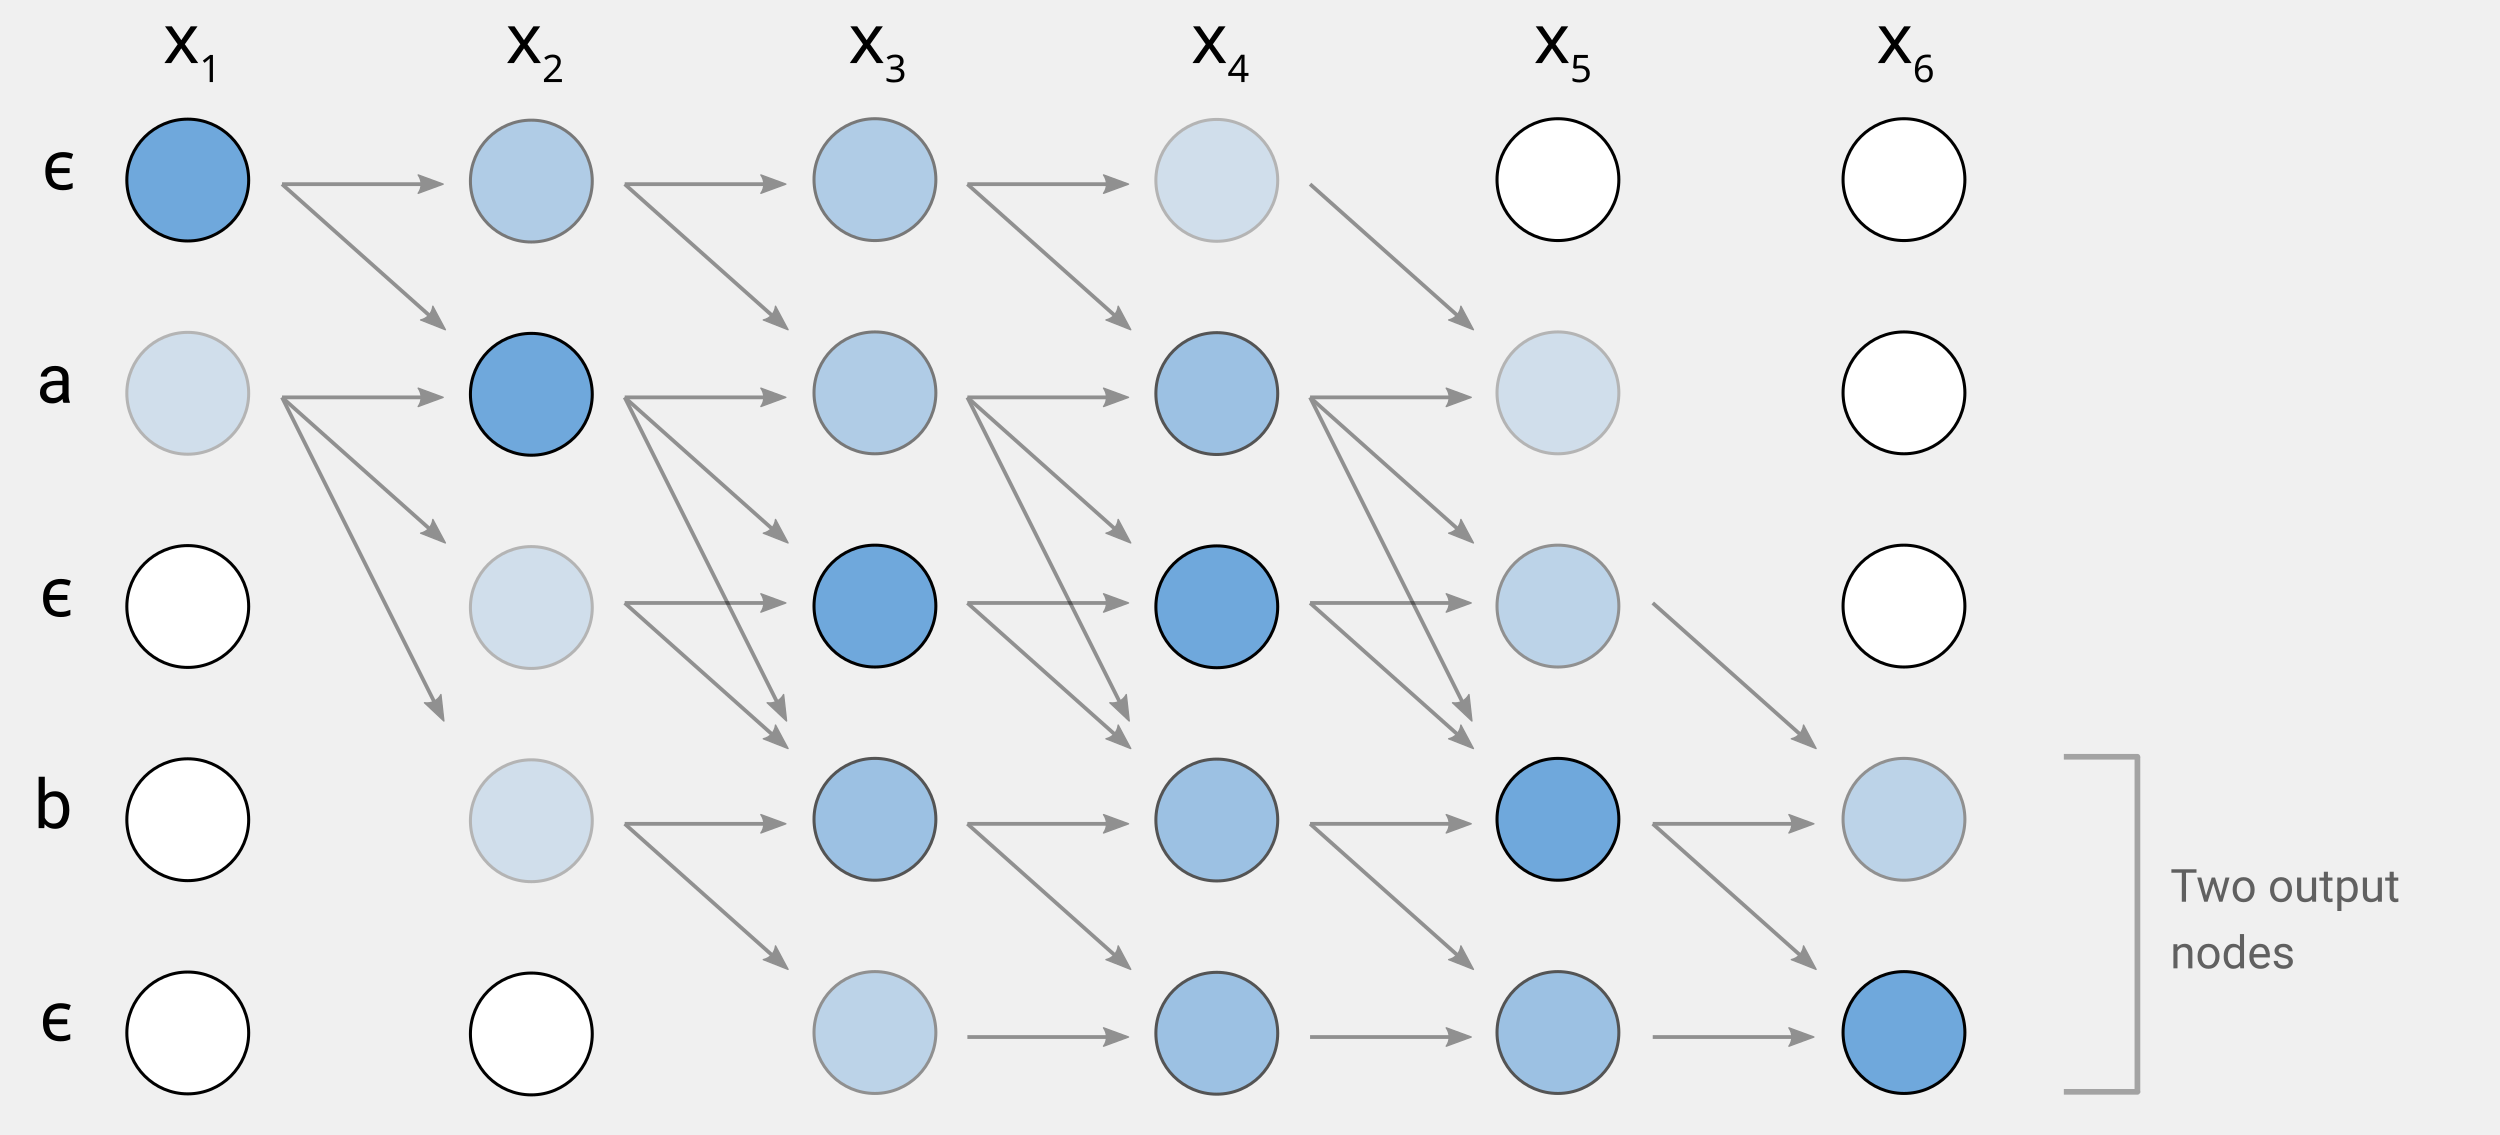
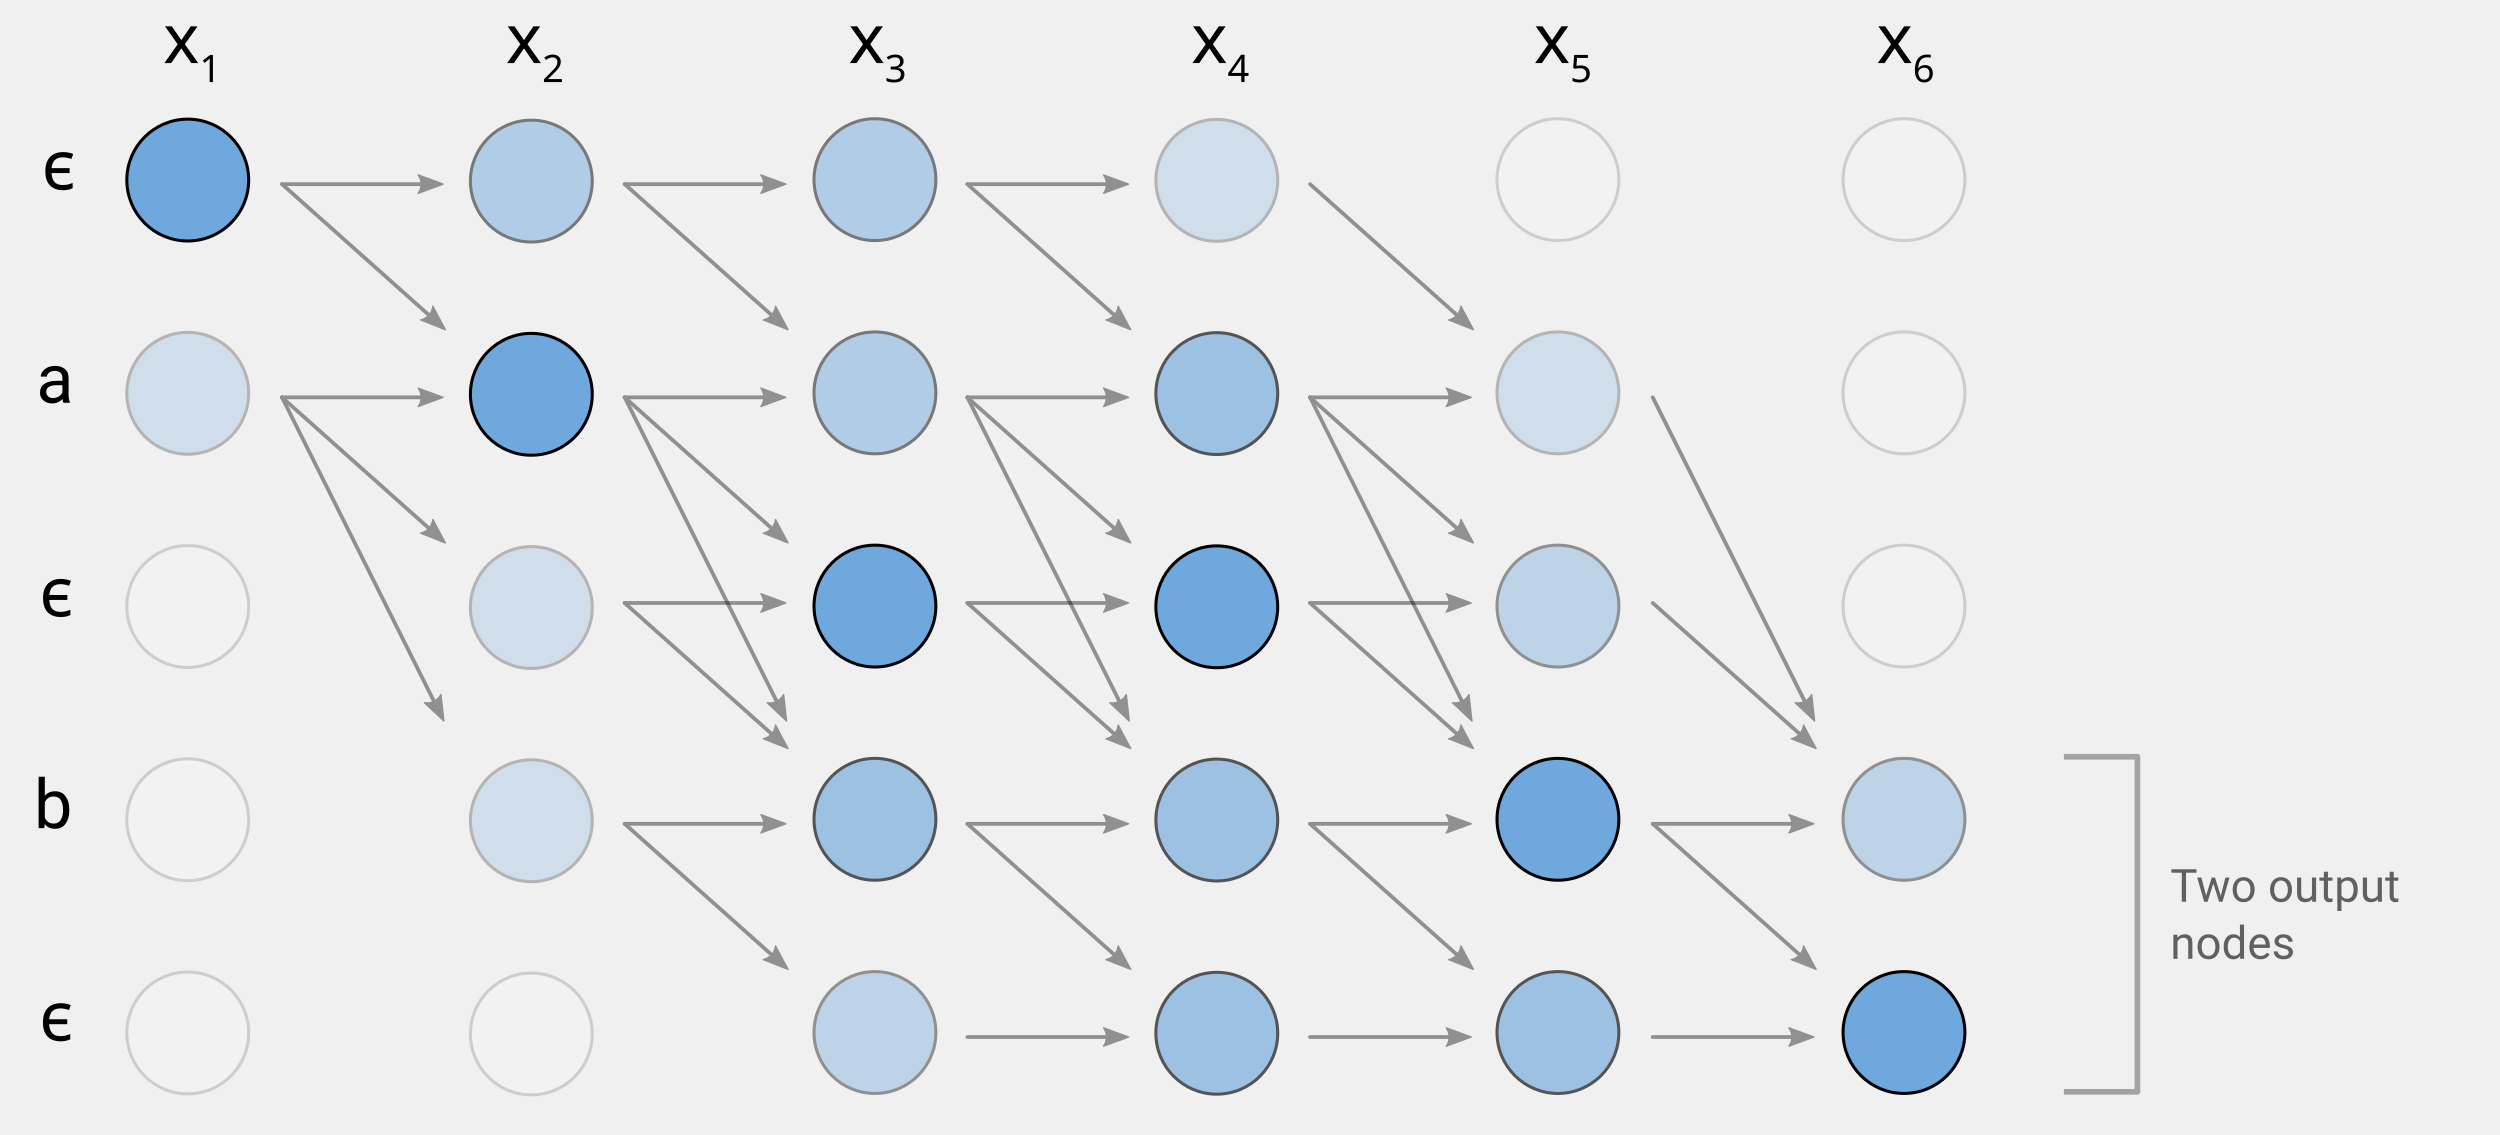
<svg xmlns="http://www.w3.org/2000/svg" height="297.957" width="656.59" id="svg" version="1.1">
  <defs id="defs4">
+     <marker orient="auto" refY="0" refX="0" id="marker6988" style="overflow:visible">
+       <path id="path6986" style="fill:#000000;fill-opacity:1;fill-rule:evenodd;stroke:#000000;stroke-width:0.625;stroke-linejoin:round;stroke-opacity:1" d="M 8.719,4.034 -2.207,0.016 8.719,-4.002 c -1.745,2.372 -1.735,5.617 -6e-7,8.035 z" transform="scale(-0.6)" />
+     </marker>
+     <marker orient="auto" refY="0" refX="0" id="marker6720" style="overflow:visible">
+       <path id="path6718" style="fill:#000000;fill-opacity:1;fill-rule:evenodd;stroke:#000000;stroke-width:0.625;stroke-linejoin:round;stroke-opacity:1" d="M 8.719,4.034 -2.207,0.016 8.719,-4.002 c -1.745,2.372 -1.735,5.617 -6e-7,8.035 z" transform="scale(-0.6)" />
+     </marker>
+     <marker style="overflow:visible" id="marker6458" refX="0" refY="0" orient="auto">
+       <path transform="scale(-0.6)" d="M 8.719,4.034 -2.207,0.016 8.719,-4.002 c -1.745,2.372 -1.735,5.617 -6e-7,8.035 z" style="fill:#000000;fill-opacity:1;fill-rule:evenodd;stroke:#000000;stroke-width:0.625;stroke-linejoin:round;stroke-opacity:1" id="path6456" />
+     </marker>
+     <marker orient="auto" refY="0" refX="0" id="marker6202" style="overflow:visible">
+       <path id="path6200" style="fill:#000000;fill-opacity:1;fill-rule:evenodd;stroke:#000000;stroke-width:0.625;stroke-linejoin:round;stroke-opacity:1" d="M 8.719,4.034 -2.207,0.016 8.719,-4.002 c -1.745,2.372 -1.735,5.617 -6e-7,8.035 z" transform="scale(-0.6)" />
+     </marker>
+     <marker orient="auto" refY="0" refX="0" id="marker5952" style="overflow:visible">
+       <path id="path5950" style="fill:#000000;fill-opacity:1;fill-rule:evenodd;stroke:#000000;stroke-width:0.625;stroke-linejoin:round;stroke-opacity:1" d="M 8.719,4.034 -2.207,0.016 8.719,-4.002 c -1.745,2.372 -1.735,5.617 -6e-7,8.035 z" transform="scale(-0.6)" />
+     </marker>
+     <marker orient="auto" refY="0" refX="0" id="marker5672" style="overflow:visible">
+       <path id="path5670" style="fill:#000000;fill-opacity:1;fill-rule:evenodd;stroke:#000000;stroke-width:0.625;stroke-linejoin:round;stroke-opacity:1" d="M 8.719,4.034 -2.207,0.016 8.719,-4.002 c -1.745,2.372 -1.735,5.617 -6e-7,8.035 z" transform="scale(-0.6)" />
+     </marker>
+     <marker style="overflow:visible" id="marker5434" refX="0" refY="0" orient="auto">
+       <path transform="scale(-0.6)" d="M 8.719,4.034 -2.207,0.016 8.719,-4.002 c -1.745,2.372 -1.735,5.617 -6e-7,8.035 z" style="fill:#000000;fill-opacity:1;fill-rule:evenodd;stroke:#000000;stroke-width:0.625;stroke-linejoin:round;stroke-opacity:1" id="path5432" />
+     </marker>
+     <marker orient="auto" refY="0" refX="0" id="marker5202" style="overflow:visible">
+       <path id="path5200" style="fill:#000000;fill-opacity:1;fill-rule:evenodd;stroke:#000000;stroke-width:0.625;stroke-linejoin:round;stroke-opacity:1" d="M 8.719,4.034 -2.207,0.016 8.719,-4.002 c -1.745,2.372 -1.735,5.617 -6e-7,8.035 z" transform="scale(-0.6)" />
+     </marker>
+     <marker style="overflow:visible" id="marker4976" refX="0" refY="0" orient="auto">
+       <path transform="scale(-0.6)" d="M 8.719,4.034 -2.207,0.016 8.719,-4.002 c -1.745,2.372 -1.735,5.617 -6e-7,8.035 z" style="fill:#000000;fill-opacity:1;fill-rule:evenodd;stroke:#000000;stroke-width:0.625;stroke-linejoin:round;stroke-opacity:1" id="path4974" />
+     </marker>
+     <marker orient="auto" refY="0" refX="0" id="marker4750" style="overflow:visible">
+       <path id="path4748" style="fill:#000000;fill-opacity:1;fill-rule:evenodd;stroke:#000000;stroke-width:0.625;stroke-linejoin:round;stroke-opacity:1" d="M 8.719,4.034 -2.207,0.016 8.719,-4.002 c -1.745,2.372 -1.735,5.617 -6e-7,8.035 z" transform="scale(-0.6)" />
+     </marker>
+     <marker style="overflow:visible" id="marker4536" refX="0" refY="0" orient="auto">
+       <path transform="scale(-0.6)" d="M 8.719,4.034 -2.207,0.016 8.719,-4.002 c -1.745,2.372 -1.735,5.617 -6e-7,8.035 z" style="fill:#000000;fill-opacity:1;fill-rule:evenodd;stroke:#000000;stroke-width:0.625;stroke-linejoin:round;stroke-opacity:1" id="path4534" />
+     </marker>
+     <marker orient="auto" refY="0" refX="0" id="marker4328" style="overflow:visible">
+       <path id="path4326" style="fill:#000000;fill-opacity:1;fill-rule:evenodd;stroke:#000000;stroke-width:0.625;stroke-linejoin:round;stroke-opacity:1" d="M 8.719,4.034 -2.207,0.016 8.719,-4.002 c -1.745,2.372 -1.735,5.617 -6e-7,8.035 z" transform="scale(-0.6)" />
+     </marker>
+     <marker style="overflow:visible" id="marker4126" refX="0" refY="0" orient="auto">
+       <path transform="scale(-0.6)" d="M 8.719,4.034 -2.207,0.016 8.719,-4.002 c -1.745,2.372 -1.735,5.617 -6e-7,8.035 z" style="fill:#000000;fill-opacity:1;fill-rule:evenodd;stroke:#000000;stroke-width:0.625;stroke-linejoin:round;stroke-opacity:1" id="path4124" />
+     </marker>
+     <marker orient="auto" refY="0" refX="0" id="marker3930" style="overflow:visible">
+       <path id="path3928" style="fill:#000000;fill-opacity:1;fill-rule:evenodd;stroke:#000000;stroke-width:0.625;stroke-linejoin:round;stroke-opacity:1" d="M 8.719,4.034 -2.207,0.016 8.719,-4.002 c -1.745,2.372 -1.735,5.617 -6e-7,8.035 z" transform="scale(-0.6)" />
+     </marker>
+     <marker style="overflow:visible" id="marker3740" refX="0" refY="0" orient="auto">
+       <path transform="scale(-0.6)" d="M 8.719,4.034 -2.207,0.016 8.719,-4.002 c -1.745,2.372 -1.735,5.617 -6e-7,8.035 z" style="fill:#000000;fill-opacity:1;fill-rule:evenodd;stroke:#000000;stroke-width:0.625;stroke-linejoin:round;stroke-opacity:1" id="path3738" />
+     </marker>
+     <marker orient="auto" refY="0" refX="0" id="marker3556" style="overflow:visible">
+       <path id="path3554" style="fill:#000000;fill-opacity:1;fill-rule:evenodd;stroke:#000000;stroke-width:0.625;stroke-linejoin:round;stroke-opacity:1" d="M 8.719,4.034 -2.207,0.016 8.719,-4.002 c -1.745,2.372 -1.735,5.617 -6e-7,8.035 z" transform="scale(-0.6)" />
+     </marker>
+     <marker style="overflow:visible" id="marker3378" refX="0" refY="0" orient="auto">
+       <path transform="scale(-0.6)" d="M 8.719,4.034 -2.207,0.016 8.719,-4.002 c -1.745,2.372 -1.735,5.617 -6e-7,8.035 z" style="fill:#000000;fill-opacity:1;fill-rule:evenodd;stroke:#000000;stroke-width:0.625;stroke-linejoin:round;stroke-opacity:1" id="path3376" />
+     </marker>
+     <marker orient="auto" refY="0" refX="0" id="marker3206" style="overflow:visible">
+       <path id="path3204" style="fill:#000000;fill-opacity:1;fill-rule:evenodd;stroke:#000000;stroke-width:0.625;stroke-linejoin:round;stroke-opacity:1" d="M 8.719,4.034 -2.207,0.016 8.719,-4.002 c -1.745,2.372 -1.735,5.617 -6e-7,8.035 z" transform="scale(-0.6)" />
+     </marker>
+     <marker style="overflow:visible" id="marker3040" refX="0" refY="0" orient="auto">
+       <path transform="scale(-0.6)" d="M 8.719,4.034 -2.207,0.016 8.719,-4.002 c -1.745,2.372 -1.735,5.617 -6e-7,8.035 z" style="fill:#000000;fill-opacity:1;fill-rule:evenodd;stroke:#000000;stroke-width:0.625;stroke-linejoin:round;stroke-opacity:1" id="path3038" />
+     </marker>
+     <marker orient="auto" refY="0" refX="0" id="marker2880" style="overflow:visible">
+       <path id="path2878" style="fill:#000000;fill-opacity:1;fill-rule:evenodd;stroke:#000000;stroke-width:0.625;stroke-linejoin:round;stroke-opacity:1" d="M 8.719,4.034 -2.207,0.016 8.719,-4.002 c -1.745,2.372 -1.735,5.617 -6e-7,8.035 z" transform="scale(-0.6)" />
+     </marker>
+     <marker style="overflow:visible" id="marker2726" refX="0" refY="0" orient="auto">
+       <path transform="scale(-0.6)" d="M 8.719,4.034 -2.207,0.016 8.719,-4.002 c -1.745,2.372 -1.735,5.617 -6e-7,8.035 z" style="fill:#000000;fill-opacity:1;fill-rule:evenodd;stroke:#000000;stroke-width:0.625;stroke-linejoin:round;stroke-opacity:1" id="path2724" />
+     </marker>
+     <marker orient="auto" refY="0" refX="0" id="marker2578" style="overflow:visible">
+       <path id="path2576" style="fill:#000000;fill-opacity:1;fill-rule:evenodd;stroke:#000000;stroke-width:0.625;stroke-linejoin:round;stroke-opacity:1" d="M 8.719,4.034 -2.207,0.016 8.719,-4.002 c -1.745,2.372 -1.735,5.617 -6e-7,8.035 z" transform="scale(-0.6)" />
+     </marker>
+     <marker style="overflow:visible" id="marker2436" refX="0" refY="0" orient="auto">
+       <path transform="scale(-0.6)" d="M 8.719,4.034 -2.207,0.016 8.719,-4.002 c -1.745,2.372 -1.735,5.617 -6e-7,8.035 z" style="fill:#000000;fill-opacity:1;fill-rule:evenodd;stroke:#000000;stroke-width:0.625;stroke-linejoin:round;stroke-opacity:1" id="path2434" />
+     </marker>
+     <marker style="overflow:visible" id="marker2294" refX="0" refY="0" orient="auto">
+       <path transform="scale(-0.6)" d="M 8.719,4.034 -2.207,0.016 8.719,-4.002 c -1.745,2.372 -1.735,5.617 -6e-7,8.035 z" style="fill:#000000;fill-opacity:1;fill-rule:evenodd;stroke:#000000;stroke-width:0.625;stroke-linejoin:round;stroke-opacity:1" id="path2292" />
+     </marker>
+     <marker orient="auto" refY="0" refX="0" id="marker2050" style="overflow:visible">
+       <path id="path2048" style="fill:#000000;fill-opacity:1;fill-rule:evenodd;stroke:#000000;stroke-width:0.625;stroke-linejoin:round;stroke-opacity:1" d="M 8.719,4.034 -2.207,0.016 8.719,-4.002 c -1.745,2.372 -1.735,5.617 -6e-7,8.035 z" transform="scale(-0.6)" />
+     </marker>
+     <marker orient="auto" refY="0" refX="0" id="marker1920" style="overflow:visible">
+       <path id="path1918" style="fill:#000000;fill-opacity:1;fill-rule:evenodd;stroke:#000000;stroke-width:0.625;stroke-linejoin:round;stroke-opacity:1" d="M 8.719,4.034 -2.207,0.016 8.719,-4.002 c -1.745,2.372 -1.735,5.617 -6e-7,8.035 z" transform="scale(-0.6)" />
+     </marker>
+     <marker style="overflow:visible" id="marker1484" refX="0" refY="0" orient="auto">
+       <path transform="scale(-0.6)" d="M 8.719,4.034 -2.207,0.016 8.719,-4.002 c -1.745,2.372 -1.735,5.617 -6e-7,8.035 z" style="fill:#000000;fill-opacity:1;fill-rule:evenodd;stroke:#000000;stroke-width:0.625;stroke-linejoin:round;stroke-opacity:1" id="path1482" />
+     </marker>
+     <marker style="overflow:visible" id="marker1276" refX="0" refY="0" orient="auto">
+       <path transform="scale(-0.6)" d="M 8.719,4.034 -2.207,0.016 8.719,-4.002 c -1.745,2.372 -1.735,5.617 -6e-7,8.035 z" style="fill:#000000;fill-opacity:1;fill-rule:evenodd;stroke:#000000;stroke-width:0.625;stroke-linejoin:round;stroke-opacity:1" id="path1274" />
+     </marker>
+     <marker orient="auto" refY="0" refX="0" id="marker1152" style="overflow:visible">
+       <path id="path1150" style="fill:#000000;fill-opacity:1;fill-rule:evenodd;stroke:#000000;stroke-width:0.625;stroke-linejoin:round;stroke-opacity:1" d="M 8.719,4.034 -2.207,0.016 8.719,-4.002 c -1.745,2.372 -1.735,5.617 -6e-7,8.035 z" transform="scale(-0.6)" />
+     </marker>
+     <marker orient="auto" refY="0" refX="0" id="marker1046" style="overflow:visible">
+       <path id="path1044" style="fill:#000000;fill-opacity:1;fill-rule:evenodd;stroke:#000000;stroke-width:0.625;stroke-linejoin:round;stroke-opacity:1" d="M 8.719,4.034 -2.207,0.016 8.719,-4.002 c -1.745,2.372 -1.735,5.617 -6e-7,8.035 z" transform="scale(-0.6)" />
+     </marker>
    <marker style="overflow:visible" id="marker2110" refX="0" refY="0" orient="auto">
      <path transform="scale(-0.6)" d="M 8.719,4.034 -2.207,0.016 8.719,-4.002 c -1.745,2.372 -1.735,5.617 -6e-7,8.035 z" style="fill:#000000;fill-opacity:1;fill-rule:evenodd;stroke:#000000;stroke-width:0.625;stroke-linejoin:round;stroke-opacity:1" id="path2108" />
    </marker>
    <marker style="overflow:visible" id="marker2016" refX="0" refY="0" orient="auto">
      <path transform="scale(-0.6)" d="M 8.719,4.034 -2.207,0.016 8.719,-4.002 c -1.745,2.372 -1.735,5.617 -6e-7,8.035 z" style="fill:#000000;fill-opacity:1;fill-rule:evenodd;stroke:#000000;stroke-width:0.625;stroke-linejoin:round;stroke-opacity:1" id="path2014" />
    </marker>
    <marker style="overflow:visible" id="marker1928" refX="0" refY="0" orient="auto">
      <path transform="scale(-0.6)" d="M 8.719,4.034 -2.207,0.016 8.719,-4.002 c -1.745,2.372 -1.735,5.617 -6e-7,8.035 z" style="fill:#000000;fill-opacity:1;fill-rule:evenodd;stroke:#000000;stroke-width:0.625;stroke-linejoin:round;stroke-opacity:1" id="path1926" />
    </marker>
    <marker orient="auto" refY="0" refX="0" id="marker1846" style="overflow:visible">
      <path id="path1844" style="fill:#000000;fill-opacity:1;fill-rule:evenodd;stroke:#000000;stroke-width:0.625;stroke-linejoin:round;stroke-opacity:1" d="M 8.719,4.034 -2.207,0.016 8.719,-4.002 c -1.745,2.372 -1.735,5.617 -6e-7,8.035 z" transform="scale(-0.6)" />
    </marker>
    <marker orient="auto" refY="0" refX="0" id="marker1746" style="overflow:visible">
      <path id="path1744" style="fill:#000000;fill-opacity:1;fill-rule:evenodd;stroke:#000000;stroke-width:0.625;stroke-linejoin:round;stroke-opacity:1" d="M 8.719,4.034 -2.207,0.016 8.719,-4.002 c -1.745,2.372 -1.735,5.617 -6e-7,8.035 z" transform="scale(-0.6)" />
    </marker>
    <marker style="overflow:visible" id="marker1676" refX="0" refY="0" orient="auto">
      <path transform="scale(-0.6)" d="M 8.719,4.034 -2.207,0.016 8.719,-4.002 c -1.745,2.372 -1.735,5.617 -6e-7,8.035 z" style="fill:#000000;fill-opacity:1;fill-rule:evenodd;stroke:#000000;stroke-width:0.625;stroke-linejoin:round;stroke-opacity:1" id="path1674" />
    </marker>
    <marker orient="auto" refY="0" refX="0" id="marker1562" style="overflow:visible">
      <path id="path1560" style="fill:#000000;fill-opacity:1;fill-rule:evenodd;stroke:#000000;stroke-width:0.625;stroke-linejoin:round;stroke-opacity:1" d="M 8.719,4.034 -2.207,0.016 8.719,-4.002 c -1.745,2.372 -1.735,5.617 -6e-7,8.035 z" transform="scale(-0.6)" />
    </marker>
    <marker style="overflow:visible" id="marker1504" refX="0" refY="0" orient="auto">
      <path transform="scale(-0.6)" d="M 8.719,4.034 -2.207,0.016 8.719,-4.002 c -1.745,2.372 -1.735,5.617 -6e-7,8.035 z" style="fill:#000000;fill-opacity:1;fill-rule:evenodd;stroke:#000000;stroke-width:0.625;stroke-linejoin:round;stroke-opacity:1" id="path1502" />
    </marker>
    <marker orient="auto" refY="0" refX="0" id="marker1422" style="overflow:visible">
      <path id="path1420" style="fill:#000000;fill-opacity:1;fill-rule:evenodd;stroke:#000000;stroke-width:0.625;stroke-linejoin:round;stroke-opacity:1" d="M 8.719,4.034 -2.207,0.016 8.719,-4.002 c -1.745,2.372 -1.735,5.617 -6e-7,8.035 z" transform="scale(-0.6)" />
    </marker>
    <marker orient="auto" refY="0" refX="0" id="marker1376" style="overflow:visible">
      <path id="path1374" style="fill:#000000;fill-opacity:1;fill-rule:evenodd;stroke:#000000;stroke-width:0.625;stroke-linejoin:round;stroke-opacity:1" d="M 8.719,4.034 -2.207,0.016 8.719,-4.002 c -1.745,2.372 -1.735,5.617 -6e-7,8.035 z" transform="scale(-0.6)" />
    </marker>
    <marker style="overflow:visible" id="marker1336" refX="0" refY="0" orient="auto">
      <path transform="scale(-0.6)" d="M 8.719,4.034 -2.207,0.016 8.719,-4.002 c -1.745,2.372 -1.735,5.617 -6e-7,8.035 z" style="fill:#000000;fill-opacity:1;fill-rule:evenodd;stroke:#000000;stroke-width:0.625;stroke-linejoin:round;stroke-opacity:1" id="path1334" />
    </marker>
    <marker style="overflow:visible" id="marker1235" refX="0" refY="0" orient="auto">
      <path transform="scale(-0.6)" d="M 8.719,4.034 -2.207,0.016 8.719,-4.002 c -1.745,2.372 -1.735,5.617 -6e-7,8.035 z" style="fill:#000000;fill-opacity:1;fill-rule:evenodd;stroke:#000000;stroke-width:0.625;stroke-linejoin:round;stroke-opacity:1" id="path1233" />
    </marker>
    <marker style="overflow:visible" id="marker1187" refX="0" refY="0" orient="auto">
      <path transform="scale(-0.6)" d="M 8.719,4.034 -2.207,0.016 8.719,-4.002 c -1.745,2.372 -1.735,5.617 -6e-7,8.035 z" style="fill:#000000;fill-opacity:1;fill-rule:evenodd;stroke:#000000;stroke-width:0.625;stroke-linejoin:round;stroke-opacity:1" id="path1185" />
    </marker>
    <marker orient="auto" refY="0" refX="0" id="Arrow2Mend" style="overflow:visible">
      <path id="path902" style="fill:#000000;fill-opacity:1;fill-rule:evenodd;stroke:#000000;stroke-width:0.625;stroke-linejoin:round;stroke-opacity:1" d="M 8.719,4.034 -2.207,0.016 8.719,-4.002 c -1.745,2.372 -1.735,5.617 -6e-7,8.035 z" transform="scale(-0.6)" />
    </marker>
    <style type="text/css" id="style2">
  svg {
    font: 18px -apple-system, BlinkMacSystemFont, "Roboto", Helvetica, sans-serif;
  }
  .caption {
      font-size: 12px;
      fill: rgba(0,0,0,0.6);
  }

  </style>
  </defs>
  <g id="g13658" transform="translate(-33.60307,-4.066877)">
    <text style="font-family:STIXGeneral-Italic" x="76.458" y="20.629" id="text905">x<tspan style="font-size:10px;baseline-shift:-50%" id="tspan903" baseline-shift="-50%" font-size="10px">1</tspan>
    </text>
    <g id="g14085" transform="translate(-10)">
      <text x="54.527" y="53.836" id="text6" style="font-family:STIXGeneral-Italic">ϵ</text>
      <text x="53.147" y="109.851" id="text8">
        <tspan id="tspan2218" x="53.147" y="109.851">a</tspan>
      </text>
      <text x="53.928" y="165.938" id="text10" style="font-family:STIXGeneral-Italic">ϵ</text>
      <text x="52.513" y="221.569" id="text12">
        <tspan id="tspan2216" x="52.513" y="221.569">b</tspan>
      </text>
      <text x="53.899" y="277.367" id="text14" style="font-family:STIXGeneral-Italic">ϵ</text>
-       <text class="caption" id="text2222" y="240.891" x="613.589">
+       <text class="caption" id="text2222" y="240.891" x="613.589" style="font-size:12px">
        <tspan id="tspan2230" x="613.589" y="240.891">Two output</tspan>
-         <tspan id="tspan2232" x="613.589" y="258.391">nodes</tspan>
+         <tspan id="tspan2232" x="613.589" y="255.891">nodes</tspan>
      </text>
    </g>
    <circle style="fill:#6fa8dc;fill-opacity:1;stroke:#000000;stroke-width:0.8" id="circle32" r="16" cy="51.357" cx="82.914" />
    <circle style="opacity:0.5;fill:#6fa8dc;fill-opacity:1;stroke:#000000;stroke-width:0.8" id="circle34" r="16" cy="51.624" cx="173.153" />
    <circle style="opacity:0.5;fill:#6fa8dc;fill-opacity:1;stroke:#000000;stroke-width:0.8" id="circle36" r="16" cy="51.246" cx="263.393" />
    <circle style="opacity:0.25;fill:#6fa8dc;fill-opacity:1;stroke:#000000;stroke-width:0.8" id="circle38" r="16" cy="51.435" cx="353.177" />
-     <circle style="fill:#ffffff;fill-opacity:1;stroke:#000000;stroke-width:0.8" id="circle40" r="16" cy="51.246" cx="442.772" />
-     <circle style="opacity:1;fill:#ffffff;fill-opacity:1;stroke:#000000;stroke-width:0.8" id="circle42" r="16" cy="51.246" cx="533.656" />
+     <circle style="opacity:0.148;fill:#ffffff;fill-opacity:1;stroke:#000000;stroke-width:0.8" id="circle40" r="16" cy="51.246" cx="442.772" />
+     <circle style="opacity:0.148;fill:#ffffff;fill-opacity:1;stroke:#000000;stroke-width:0.8" id="circle42" r="16" cy="51.246" cx="533.656" />
    <circle style="opacity:0.25;fill:#6fa8dc;fill-opacity:1;stroke:#000000;stroke-width:0.8" id="circle46" r="16" cy="107.357" cx="82.914" />
    <circle style="fill:#6fa8dc;fill-opacity:1;stroke:#000000;stroke-width:0.8" id="circle48" r="16" cy="107.624" cx="173.153" />
    <circle style="opacity:0.5;fill:#6fa8dc;fill-opacity:1;stroke:#000000;stroke-width:0.8" id="circle50" r="16" cy="107.246" cx="263.393" />
    <circle style="opacity:0.65;fill:#6fa8dc;fill-opacity:1;stroke:#000000;stroke-width:0.8" id="circle52" r="16" cy="107.435" cx="353.177" />
    <circle style="opacity:0.25;fill:#6fa8dc;fill-opacity:1;stroke:#000000;stroke-width:0.8" id="circle54" r="16" cy="107.246" cx="442.772" />
-     <circle style="fill:#ffffff;fill-opacity:1;stroke:#000000;stroke-width:0.8" id="circle56" r="16" cy="107.246" cx="533.656" />
-     <circle style="fill:#ffffff;fill-opacity:1;stroke:#000000;stroke-width:0.8" id="circle60" r="16" cy="163.357" cx="82.914" />
+     <circle style="opacity:0.148;fill:#ffffff;fill-opacity:1;stroke:#000000;stroke-width:0.8" id="circle56" r="16" cy="107.246" cx="533.656" />
+     <circle style="opacity:0.148;fill:#ffffff;fill-opacity:1;stroke:#000000;stroke-width:0.8" id="circle60" r="16" cy="163.357" cx="82.914" />
    <circle style="opacity:0.25;fill:#6fa8dc;fill-opacity:1;stroke:#000000;stroke-width:0.8" id="circle62" r="16" cy="163.624" cx="173.153" />
    <circle style="fill:#6fa8dc;fill-opacity:1;stroke:#000000;stroke-width:0.8" id="circle64" r="16" cy="163.246" cx="263.393" />
    <circle style="fill:#6fa8dc;fill-opacity:1;stroke:#000000;stroke-width:0.8" id="circle66" r="16" cy="163.435" cx="353.177" />
    <circle style="opacity:0.4;fill:#6fa8dc;fill-opacity:1;stroke:#000000;stroke-width:0.8" id="circle68" r="16" cy="163.246" cx="442.772" />
-     <circle style="fill:#ffffff;fill-opacity:1;stroke:#000000;stroke-width:0.8" id="circle70" r="16" cy="163.246" cx="533.656" />
-     <circle style="fill:#ffffff;fill-opacity:1;stroke:#000000;stroke-width:0.8" id="circle74" r="16" cy="219.357" cx="82.914" />
+     <circle style="opacity:0.148;fill:#ffffff;fill-opacity:1;stroke:#000000;stroke-width:0.8" id="circle70" r="16" cy="163.246" cx="533.656" />
+     <circle style="opacity:0.148;fill:#ffffff;fill-opacity:1;stroke:#000000;stroke-width:0.8" id="circle74" r="16" cy="219.357" cx="82.914" />
    <circle style="opacity:0.25;fill:#6fa8dc;fill-opacity:1;stroke:#000000;stroke-width:0.8" id="circle76" r="16" cy="219.624" cx="173.153" />
    <circle style="opacity:0.65;fill:#6fa8dc;fill-opacity:1;stroke:#000000;stroke-width:0.8" id="circle78" r="16" cy="219.246" cx="263.393" />
    <circle style="opacity:0.65;fill:#6fa8dc;fill-opacity:1;stroke:#000000;stroke-width:0.8" id="circle80" r="16" cy="219.435" cx="353.177" />
    <circle style="fill:#6fa8dc;fill-opacity:1;stroke:#000000;stroke-width:0.8" id="circle82" r="16" cy="219.246" cx="442.772" />
    <circle style="opacity:0.4;fill:#6fa8dc;fill-opacity:1;stroke:#000000;stroke-width:0.8" id="circle84" r="16" cy="219.246" cx="533.656" />
-     <circle style="opacity:1;fill:#ffffff;fill-opacity:1;stroke:#000000;stroke-width:0.8" id="circle88" r="16" cy="275.357" cx="82.914" />
-     <circle style="fill:#ffffff;fill-opacity:1;stroke:#000000;stroke-width:0.8" id="circle90" r="16" cy="275.624" cx="173.153" />
+     <circle style="opacity:0.148;fill:#ffffff;fill-opacity:1;stroke:#000000;stroke-width:0.8" id="circle88" r="16" cy="275.357" cx="82.914" />
+     <circle style="opacity:0.148;fill:#ffffff;fill-opacity:1;stroke:#000000;stroke-width:0.8" id="circle90" r="16" cy="275.624" cx="173.153" />
    <circle style="opacity:0.4;fill:#6fa8dc;fill-opacity:1;stroke:#000000;stroke-width:0.8" id="circle92" r="16" cy="275.246" cx="263.393" />
    <circle style="opacity:0.65;fill:#6fa8dc;fill-opacity:1;stroke:#000000;stroke-width:0.8" id="circle94" r="16" cy="275.435" cx="353.177" />
    <circle style="opacity:0.65;fill:#6fa8dc;fill-opacity:1;stroke:#000000;stroke-width:0.8" id="circle96" r="16" cy="275.246" cx="442.772" />
    <circle style="fill:#6fa8dc;fill-opacity:1;stroke:#000000;stroke-width:0.8" id="circle98" r="16" cy="275.246" cx="533.656" />
    <text id="text862" y="20.629" x="166.458" style="font-family:STIXGeneral-Italic">x<tspan font-size="10px" baseline-shift="-50%" id="tspan860" style="font-size:10px;baseline-shift:-50%">2</tspan>
    </text>
    <text style="font-family:STIXGeneral-Italic" x="256.458" y="20.629" id="text868">x<tspan style="font-size:10px;baseline-shift:-50%" id="tspan866" baseline-shift="-50%" font-size="10px">3</tspan>
    </text>
    <text id="text872" y="20.629" x="346.458" style="font-family:STIXGeneral-Italic">x<tspan font-size="10px" baseline-shift="-50%" id="tspan870" style="font-size:10px;baseline-shift:-50%">4</tspan>
    </text>
    <text style="font-family:STIXGeneral-Italic" x="436.458" y="20.629" id="text876">x<tspan style="font-size:10px;baseline-shift:-50%" id="tspan874" baseline-shift="-50%" font-size="10px">5</tspan>
    </text>
    <text id="text880" y="20.629" x="526.458" style="font-family:STIXGeneral-Italic">x<tspan font-size="10px" baseline-shift="-50%" id="tspan878" style="font-size:10px;baseline-shift:-50%">6</tspan>
    </text>
    <g id="g1300" style="opacity:0.4">
-       <path id="path871" d="m 197.672,108.433 c 13.666,0 27.332,0 40.996,0" style="fill:none;stroke:#000000;stroke-width:1px;stroke-linecap:butt;stroke-linejoin:miter;stroke-opacity:1;marker-end:url(#Arrow2Mend)" />
-       <path id="path1177" d="m 197.672,108.433 41.907,37.352" style="fill:none;stroke:#000000;stroke-width:1px;stroke-linecap:butt;stroke-linejoin:miter;stroke-opacity:1;marker-end:url(#marker1187)" />
-       <path id="path1225" d="m 197.672,108.433 41.907,83.814" style="fill:none;stroke:#000000;stroke-width:1px;stroke-linecap:butt;stroke-linejoin:miter;stroke-opacity:1;marker-end:url(#marker1235)" />
+       <path id="path871" d="m 197.672,108.433 c 13.666,0 27.332,0 40.996,0" style="fill:none;stroke:#000000;stroke-width:1px;stroke-linecap:round;stroke-linejoin:miter;stroke-opacity:1;marker-end:url(#marker2294);opacity:1" />
+       <path id="path1177" d="m 197.672,108.433 41.907,37.352" style="fill:none;stroke:#000000;stroke-width:1px;stroke-linecap:round;stroke-linejoin:miter;stroke-opacity:1;marker-end:url(#marker1187);opacity:1" />
+       <path id="path1225" d="m 197.672,108.433 41.907,83.814" style="fill:none;stroke:#000000;stroke-width:1px;stroke-linecap:round;stroke-linejoin:miter;stroke-opacity:1;marker-end:url(#marker1235);opacity:1" />
    </g>
    <g style="opacity:0.4" id="g1308" transform="translate(-90)">
-       <path style="fill:none;stroke:#000000;stroke-width:1px;stroke-linecap:butt;stroke-linejoin:miter;stroke-opacity:1;marker-end:url(#Arrow2Mend)" d="m 197.672,108.433 c 13.666,0 27.332,0 40.996,0" id="path1302" />
-       <path style="fill:none;stroke:#000000;stroke-width:1px;stroke-linecap:butt;stroke-linejoin:miter;stroke-opacity:1;marker-end:url(#marker1187)" d="m 197.672,108.433 41.907,37.352" id="path1304" />
-       <path style="fill:none;stroke:#000000;stroke-width:1px;stroke-linecap:butt;stroke-linejoin:miter;stroke-opacity:1;marker-end:url(#marker1235)" d="m 197.672,108.433 41.907,83.814" id="path1306" />
+       <path style="fill:none;stroke:#000000;stroke-width:1px;stroke-linecap:round;stroke-linejoin:miter;stroke-opacity:1;marker-end:url(#Arrow2Mend);opacity:1" d="m 197.672,108.433 c 13.666,0 27.332,0 40.996,0" id="path1302" />
+       <path style="fill:none;stroke:#000000;stroke-width:1px;stroke-linecap:round;stroke-linejoin:miter;stroke-opacity:1;marker-end:url(#marker6988);opacity:1" d="m 197.672,108.433 41.907,37.352" id="path1304" />
+       <path style="fill:none;stroke:#000000;stroke-width:1px;stroke-linecap:round;stroke-linejoin:miter;stroke-opacity:1;marker-end:url(#marker6720);opacity:1" d="m 197.672,108.433 41.907,83.814" id="path1306" />
    </g>
    <g id="g1316" style="opacity:0.4" transform="translate(90)">
-       <path id="path1310" d="m 197.672,108.433 c 13.666,0 27.332,0 40.996,0" style="fill:none;stroke:#000000;stroke-width:1px;stroke-linecap:butt;stroke-linejoin:miter;stroke-opacity:1;marker-end:url(#Arrow2Mend)" />
-       <path id="path1312" d="m 197.672,108.433 41.907,37.352" style="fill:none;stroke:#000000;stroke-width:1px;stroke-linecap:butt;stroke-linejoin:miter;stroke-opacity:1;marker-end:url(#marker1187)" />
-       <path id="path1314" d="m 197.672,108.433 41.907,83.814" style="fill:none;stroke:#000000;stroke-width:1px;stroke-linecap:butt;stroke-linejoin:miter;stroke-opacity:1;marker-end:url(#marker1235)" />
+       <path id="path1310" d="m 197.672,108.433 c 13.666,0 27.332,0 40.996,0" style="fill:none;stroke:#000000;stroke-width:1px;stroke-linecap:round;stroke-linejoin:miter;stroke-opacity:1;marker-end:url(#marker6458);opacity:1" />
+       <path id="path1312" d="m 197.672,108.433 41.907,37.352" style="fill:none;stroke:#000000;stroke-width:1px;stroke-linecap:round;stroke-linejoin:miter;stroke-opacity:1;marker-end:url(#marker6202);opacity:1" />
+       <path id="path1314" d="m 197.672,108.433 41.907,83.814" style="fill:none;stroke:#000000;stroke-width:1px;stroke-linecap:round;stroke-linejoin:miter;stroke-opacity:1;marker-end:url(#marker5952);opacity:1" />
    </g>
    <g transform="translate(180)" style="opacity:0.4" id="g1324">
-       <path style="fill:none;stroke:#000000;stroke-width:1px;stroke-linecap:butt;stroke-linejoin:miter;stroke-opacity:1;marker-end:url(#Arrow2Mend)" d="m 197.672,108.433 c 13.666,0 27.332,0 40.996,0" id="path1318" />
-       <path style="fill:none;stroke:#000000;stroke-width:1px;stroke-linecap:butt;stroke-linejoin:miter;stroke-opacity:1;marker-end:url(#marker1187)" d="m 197.672,108.433 41.907,37.352" id="path1320" />
-       <path style="fill:none;stroke:#000000;stroke-width:1px;stroke-linecap:butt;stroke-linejoin:miter;stroke-opacity:1;marker-end:url(#marker1235)" d="m 197.672,108.433 41.907,83.814" id="path1322" />
+       <path style="fill:none;stroke:#000000;stroke-width:1px;stroke-linecap:round;stroke-linejoin:miter;stroke-opacity:1;marker-end:url(#marker1276);opacity:1" d="m 197.672,108.433 c 13.666,0 27.332,0 40.996,0" id="path1318" />
+       <path style="fill:none;stroke:#000000;stroke-width:1px;stroke-linecap:round;stroke-linejoin:miter;stroke-opacity:1;marker-end:url(#marker1152);opacity:1" d="m 197.672,108.433 41.907,37.352" id="path1320" />
+       <path style="fill:none;stroke:#000000;stroke-width:1px;stroke-linecap:round;stroke-linejoin:miter;stroke-opacity:1;marker-end:url(#marker1046);opacity:1" d="m 197.672,108.433 41.907,83.814" id="path1322" />
+       <path id="path1480" d="m 287.672,108.433 41.907,83.814" style="fill:none;stroke:#000000;stroke-width:1px;stroke-linecap:round;stroke-linejoin:miter;stroke-opacity:1;marker-end:url(#marker1484);opacity:1" />
    </g>
    <g transform="translate(-90,-56)" id="g1332" style="opacity:0.4">
-       <path id="path1326" d="m 197.672,108.433 c 13.666,0 27.332,0 40.996,0" style="fill:none;stroke:#000000;stroke-width:1px;stroke-linecap:butt;stroke-linejoin:miter;stroke-opacity:1;marker-end:url(#marker1336)" />
-       <path id="path1328" d="m 197.672,108.433 41.907,37.352" style="fill:none;stroke:#000000;stroke-width:1px;stroke-linecap:butt;stroke-linejoin:miter;stroke-opacity:1;marker-end:url(#marker1422)" />
+       <path id="path1326" d="m 197.672,108.433 c 13.666,0 27.332,0 40.996,0" style="fill:none;stroke:#000000;stroke-width:1px;stroke-linecap:round;stroke-linejoin:miter;stroke-opacity:1;marker-end:url(#marker1336);opacity:1" />
+       <path id="path1328" d="m 197.672,108.433 41.907,37.352" style="fill:none;stroke:#000000;stroke-width:1px;stroke-linecap:round;stroke-linejoin:miter;stroke-opacity:1;marker-end:url(#marker1422);opacity:1" />
    </g>
    <g style="opacity:0.4" id="g1488" transform="translate(0,-56)">
-       <path style="fill:none;stroke:#000000;stroke-width:1px;stroke-linecap:butt;stroke-linejoin:miter;stroke-opacity:1;marker-end:url(#marker1336)" d="m 197.672,108.433 c 13.666,0 27.332,0 40.996,0" id="path1484" />
-       <path style="fill:none;stroke:#000000;stroke-width:1px;stroke-linecap:butt;stroke-linejoin:miter;stroke-opacity:1;marker-end:url(#marker1422)" d="m 197.672,108.433 41.907,37.352" id="path1486" />
+       <path style="fill:none;stroke:#000000;stroke-width:1px;stroke-linecap:round;stroke-linejoin:miter;stroke-opacity:1;marker-end:url(#marker5672);opacity:1" d="m 197.672,108.433 c 13.666,0 27.332,0 40.996,0" id="path1484" />
+       <path style="fill:none;stroke:#000000;stroke-width:1px;stroke-linecap:round;stroke-linejoin:miter;stroke-opacity:1;marker-end:url(#marker5434);opacity:1" d="m 197.672,108.433 41.907,37.352" id="path1486" />
    </g>
    <g transform="translate(90,-56)" id="g1494" style="opacity:0.4">
-       <path id="path1490" d="m 197.672,108.433 c 13.666,0 27.332,0 40.996,0" style="fill:none;stroke:#000000;stroke-width:1px;stroke-linecap:butt;stroke-linejoin:miter;stroke-opacity:1;marker-end:url(#marker1336)" />
-       <path id="path1492" d="m 197.672,108.433 41.907,37.352" style="fill:none;stroke:#000000;stroke-width:1px;stroke-linecap:butt;stroke-linejoin:miter;stroke-opacity:1;marker-end:url(#marker1422)" />
+       <path id="path1490" d="m 197.672,108.433 c 13.666,0 27.332,0 40.996,0" style="fill:none;stroke:#000000;stroke-width:1px;stroke-linecap:round;stroke-linejoin:miter;stroke-opacity:1;marker-end:url(#marker5202);opacity:1" />
+       <path id="path1492" d="m 197.672,108.433 41.907,37.352" style="fill:none;stroke:#000000;stroke-width:1px;stroke-linecap:round;stroke-linejoin:miter;stroke-opacity:1;marker-end:url(#marker4976);opacity:1" />
    </g>
    <g style="opacity:0.4" id="g1500" transform="translate(180,-56)">
-       <path style="fill:none;stroke:#000000;stroke-width:1px;stroke-linecap:butt;stroke-linejoin:miter;stroke-opacity:1;marker-end:url(#marker1504)" d="m 197.672,108.433 41.907,37.352" id="path1498" />
+       <path style="fill:none;stroke:#000000;stroke-width:1px;stroke-linecap:round;stroke-linejoin:miter;stroke-opacity:1;marker-end:url(#marker1504);opacity:1" d="m 197.672,108.433 41.907,37.352" id="path1498" />
    </g>
    <g style="opacity:0.4" id="g1628" transform="translate(0,112)">
-       <path style="fill:none;stroke:#000000;stroke-width:1px;stroke-linecap:butt;stroke-linejoin:miter;stroke-opacity:1;marker-end:url(#marker1336)" d="m 197.672,108.433 c 13.666,0 27.332,0 40.996,0" id="path1624" />
-       <path style="fill:none;stroke:#000000;stroke-width:1px;stroke-linecap:butt;stroke-linejoin:miter;stroke-opacity:1;marker-end:url(#marker1422)" d="m 197.672,108.433 41.907,37.352" id="path1626" />
+       <path style="fill:none;stroke:#000000;stroke-width:1px;stroke-linecap:round;stroke-linejoin:miter;stroke-opacity:1;marker-end:url(#marker4750);opacity:1" d="m 197.672,108.433 c 13.666,0 27.332,0 40.996,0" id="path1624" />
+       <path style="fill:none;stroke:#000000;stroke-width:1px;stroke-linecap:round;stroke-linejoin:miter;stroke-opacity:1;marker-end:url(#marker4536);opacity:1" d="m 197.672,108.433 41.907,37.352" id="path1626" />
    </g>
    <g id="g1634" style="opacity:0.4" transform="translate(90,112)">
-       <path id="path1630" d="m 197.672,108.433 c 13.666,0 27.332,0 40.996,0" style="fill:none;stroke:#000000;stroke-width:1px;stroke-linecap:butt;stroke-linejoin:miter;stroke-opacity:1;marker-end:url(#marker1336)" />
-       <path id="path1632" d="m 197.672,108.433 41.907,37.352" style="fill:none;stroke:#000000;stroke-width:1px;stroke-linecap:butt;stroke-linejoin:miter;stroke-opacity:1;marker-end:url(#marker1422)" />
+       <path id="path1630" d="m 197.672,108.433 c 13.666,0 27.332,0 40.996,0" style="fill:none;stroke:#000000;stroke-width:1px;stroke-linecap:round;stroke-linejoin:miter;stroke-opacity:1;marker-end:url(#marker4328);opacity:1" />
+       <path id="path1632" d="m 197.672,108.433 41.907,37.352" style="fill:none;stroke:#000000;stroke-width:1px;stroke-linecap:round;stroke-linejoin:miter;stroke-opacity:1;marker-end:url(#marker4126);opacity:1" />
    </g>
    <g style="opacity:0.4" id="g1640" transform="translate(180,112)">
-       <path style="fill:none;stroke:#000000;stroke-width:1px;stroke-linecap:butt;stroke-linejoin:miter;stroke-opacity:1;marker-end:url(#marker1336)" d="m 197.672,108.433 c 13.666,0 27.332,0 40.996,0" id="path1636" />
-       <path style="fill:none;stroke:#000000;stroke-width:1px;stroke-linecap:butt;stroke-linejoin:miter;stroke-opacity:1;marker-end:url(#marker1422)" d="m 197.672,108.433 41.907,37.352" id="path1638" />
+       <path style="fill:none;stroke:#000000;stroke-width:1px;stroke-linecap:round;stroke-linejoin:miter;stroke-opacity:1;marker-end:url(#marker3930);opacity:1" d="m 197.672,108.433 c 13.666,0 27.332,0 40.996,0" id="path1636" />
+       <path style="fill:none;stroke:#000000;stroke-width:1px;stroke-linecap:round;stroke-linejoin:miter;stroke-opacity:1;marker-end:url(#marker3740);opacity:1" d="m 197.672,108.433 41.907,37.352" id="path1638" />
    </g>
    <g transform="translate(0,54)" id="g1646" style="opacity:0.4">
-       <path id="path1642" d="m 197.672,108.433 c 13.666,0 27.332,0 40.996,0" style="fill:none;stroke:#000000;stroke-width:1px;stroke-linecap:butt;stroke-linejoin:miter;stroke-opacity:1;marker-end:url(#marker1336)" />
-       <path id="path1644" d="m 197.672,108.433 41.907,37.352" style="fill:none;stroke:#000000;stroke-width:1px;stroke-linecap:butt;stroke-linejoin:miter;stroke-opacity:1;marker-end:url(#marker1422)" />
+       <path id="path1642" d="m 197.672,108.433 c 13.666,0 27.332,0 40.996,0" style="fill:none;stroke:#000000;stroke-width:1px;stroke-linecap:round;stroke-linejoin:miter;stroke-opacity:1;marker-end:url(#marker3556);opacity:1" />
+       <path id="path1644" d="m 197.672,108.433 41.907,37.352" style="fill:none;stroke:#000000;stroke-width:1px;stroke-linecap:round;stroke-linejoin:miter;stroke-opacity:1;marker-end:url(#marker3378);opacity:1" />
    </g>
    <g transform="translate(90,54)" style="opacity:0.4" id="g1652">
-       <path style="fill:none;stroke:#000000;stroke-width:1px;stroke-linecap:butt;stroke-linejoin:miter;stroke-opacity:1;marker-end:url(#marker1336)" d="m 197.672,108.433 c 13.666,0 27.332,0 40.996,0" id="path1648" />
-       <path style="fill:none;stroke:#000000;stroke-width:1px;stroke-linecap:butt;stroke-linejoin:miter;stroke-opacity:1;marker-end:url(#marker1422)" d="m 197.672,108.433 41.907,37.352" id="path1650" />
+       <path style="fill:none;stroke:#000000;stroke-width:1px;stroke-linecap:round;stroke-linejoin:miter;stroke-opacity:1;marker-end:url(#marker3206);opacity:1" d="m 197.672,108.433 c 13.666,0 27.332,0 40.996,0" id="path1648" />
+       <path style="fill:none;stroke:#000000;stroke-width:1px;stroke-linecap:round;stroke-linejoin:miter;stroke-opacity:1;marker-end:url(#marker3040);opacity:1" d="m 197.672,108.433 41.907,37.352" id="path1650" />
    </g>
    <g transform="translate(180,54)" id="g1658" style="opacity:0.4">
-       <path id="path1654" d="m 197.672,108.433 c 13.666,0 27.332,0 40.996,0" style="fill:none;stroke:#000000;stroke-width:1px;stroke-linecap:butt;stroke-linejoin:miter;stroke-opacity:1;marker-end:url(#marker1336)" />
-       <path id="path1656" d="m 197.672,108.433 41.907,37.352" style="fill:none;stroke:#000000;stroke-width:1px;stroke-linecap:butt;stroke-linejoin:miter;stroke-opacity:1;marker-end:url(#marker1422)" />
+       <path id="path1654" d="m 197.672,108.433 c 13.666,0 27.332,0 40.996,0" style="fill:none;stroke:#000000;stroke-width:1px;stroke-linecap:round;stroke-linejoin:miter;stroke-opacity:1;marker-end:url(#marker2880);opacity:1" />
+       <path id="path1656" d="m 197.672,108.433 41.907,37.352" style="fill:none;stroke:#000000;stroke-width:1px;stroke-linecap:round;stroke-linejoin:miter;stroke-opacity:1;marker-end:url(#marker2726);opacity:1" />
    </g>
    <g style="opacity:0.4" id="g1664" transform="translate(270,112)">
-       <path style="fill:none;stroke:#000000;stroke-width:1px;stroke-linecap:butt;stroke-linejoin:miter;stroke-opacity:1;marker-end:url(#marker1336)" d="m 197.672,108.433 c 13.666,0 27.332,0 40.996,0" id="path1660" />
-       <path style="fill:none;stroke:#000000;stroke-width:1px;stroke-linecap:butt;stroke-linejoin:miter;stroke-opacity:1;marker-end:url(#marker1422)" d="m 197.672,108.433 41.907,37.352" id="path1662" />
+       <path style="fill:none;stroke:#000000;stroke-width:1px;stroke-linecap:round;stroke-linejoin:miter;stroke-opacity:1;marker-end:url(#marker2578);opacity:1" d="m 197.672,108.433 c 13.666,0 27.332,0 40.996,0" id="path1660" />
+       <path style="fill:none;stroke:#000000;stroke-width:1px;stroke-linecap:round;stroke-linejoin:miter;stroke-opacity:1;marker-end:url(#marker2436);opacity:1" d="m 197.672,108.433 41.907,37.352" id="path1662" />
    </g>
    <g style="opacity:0.4" id="g1672" transform="translate(270,54)">
-       <path style="fill:none;stroke:#000000;stroke-width:1px;stroke-linecap:butt;stroke-linejoin:miter;stroke-opacity:1;marker-end:url(#marker1676)" d="m 197.672,108.433 41.907,37.352" id="path1670" />
+       <path style="fill:none;stroke:#000000;stroke-width:1px;stroke-linecap:round;stroke-linejoin:miter;stroke-opacity:1;marker-end:url(#marker1676)" d="m 197.672,108.433 41.907,37.352" id="path1670" />
    </g>
    <g transform="translate(90,168)" style="opacity:0.4" id="g1824">
-       <path style="fill:none;stroke:#000000;stroke-width:1px;stroke-linecap:butt;stroke-linejoin:miter;stroke-opacity:1;marker-end:url(#marker1846)" d="m 197.672,108.433 c 13.666,0 27.332,0 40.996,0" id="path1820" />
+       <path style="fill:none;stroke:#000000;stroke-width:1px;stroke-linecap:round;stroke-linejoin:miter;stroke-opacity:1;marker-end:url(#marker1846)" d="m 197.672,108.433 c 13.666,0 27.332,0 40.996,0" id="path1820" />
    </g>
    <g transform="translate(180,168)" id="g1830" style="opacity:0.4">
-       <path id="path1826" d="m 197.672,108.433 c 13.666,0 27.332,0 40.996,0" style="fill:none;stroke:#000000;stroke-width:1px;stroke-linecap:butt;stroke-linejoin:miter;stroke-opacity:1;marker-end:url(#marker1336)" />
+       <path id="path1826" d="m 197.672,108.433 c 13.666,0 27.332,0 40.996,0" style="fill:none;stroke:#000000;stroke-width:1px;stroke-linecap:round;stroke-linejoin:miter;stroke-opacity:1;marker-end:url(#marker2050)" />
    </g>
    <g transform="translate(270,168)" id="g1836" style="opacity:0.4">
-       <path id="path1832" d="m 197.672,108.433 c 13.666,0 27.332,0 40.996,0" style="fill:none;stroke:#000000;stroke-width:1px;stroke-linecap:butt;stroke-linejoin:miter;stroke-opacity:1;marker-end:url(#marker1336)" />
+       <path id="path1832" d="m 197.672,108.433 c 13.666,0 27.332,0 40.996,0" style="fill:none;stroke:#000000;stroke-width:1px;stroke-linecap:round;stroke-linejoin:miter;stroke-opacity:1;marker-end:url(#marker1920)" />
    </g>
    <path style="opacity:1;fill:none;stroke:#a3a3a3;stroke-width:1.5;stroke-linecap:butt;stroke-linejoin:miter;stroke-miterlimit:4;stroke-dasharray:none;stroke-opacity:1" d="m 575.639,202.819 c 19.97,0 19.326,0 19.326,0 v 0" id="path2210" />
    <path style="opacity:1;fill:none;stroke:#a3a3a3;stroke-width:1.5;stroke-linecap:butt;stroke-linejoin:miter;stroke-miterlimit:4;stroke-dasharray:none;stroke-opacity:1" d="m 594.964,202.819 v 88.254 0" id="path2212" />
    <path id="path2214" d="m 575.639,290.819 c 19.97,0 19.326,0 19.326,0 v 0" style="opacity:1;fill:none;stroke:#a3a3a3;stroke-width:1.5;stroke-linecap:butt;stroke-linejoin:miter;stroke-miterlimit:4;stroke-dasharray:none;stroke-opacity:1" />
  </g>
</svg>
